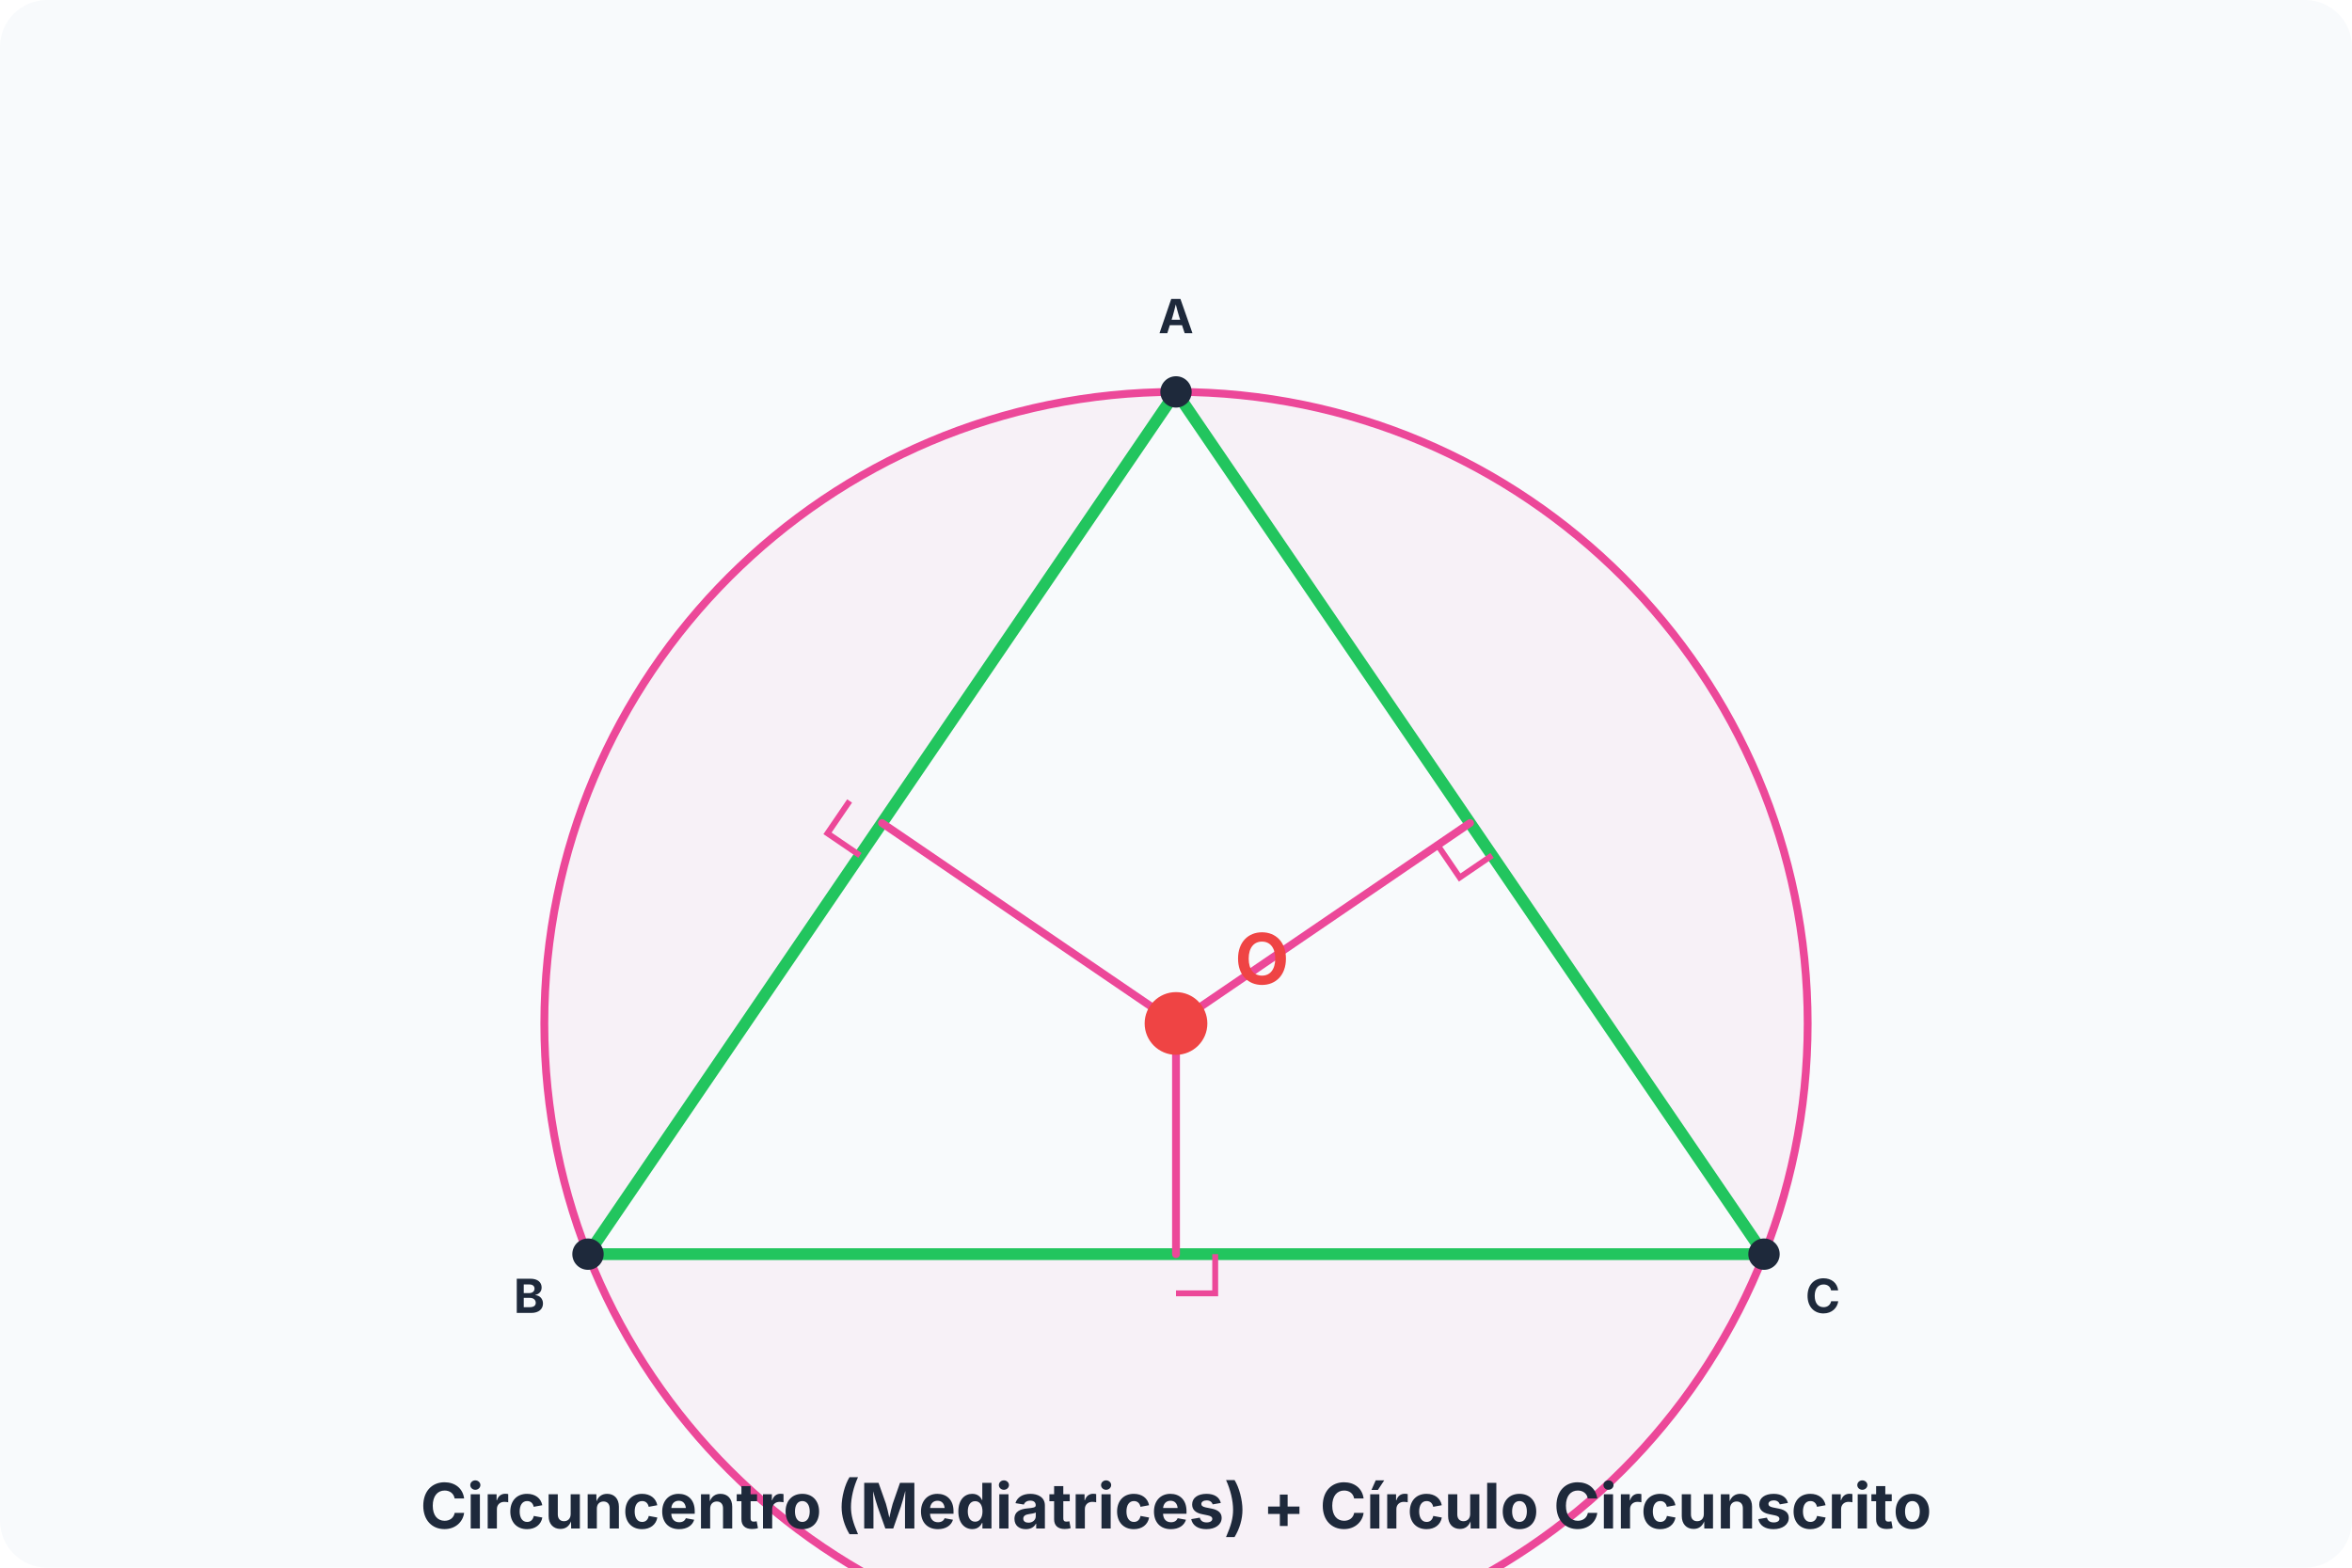
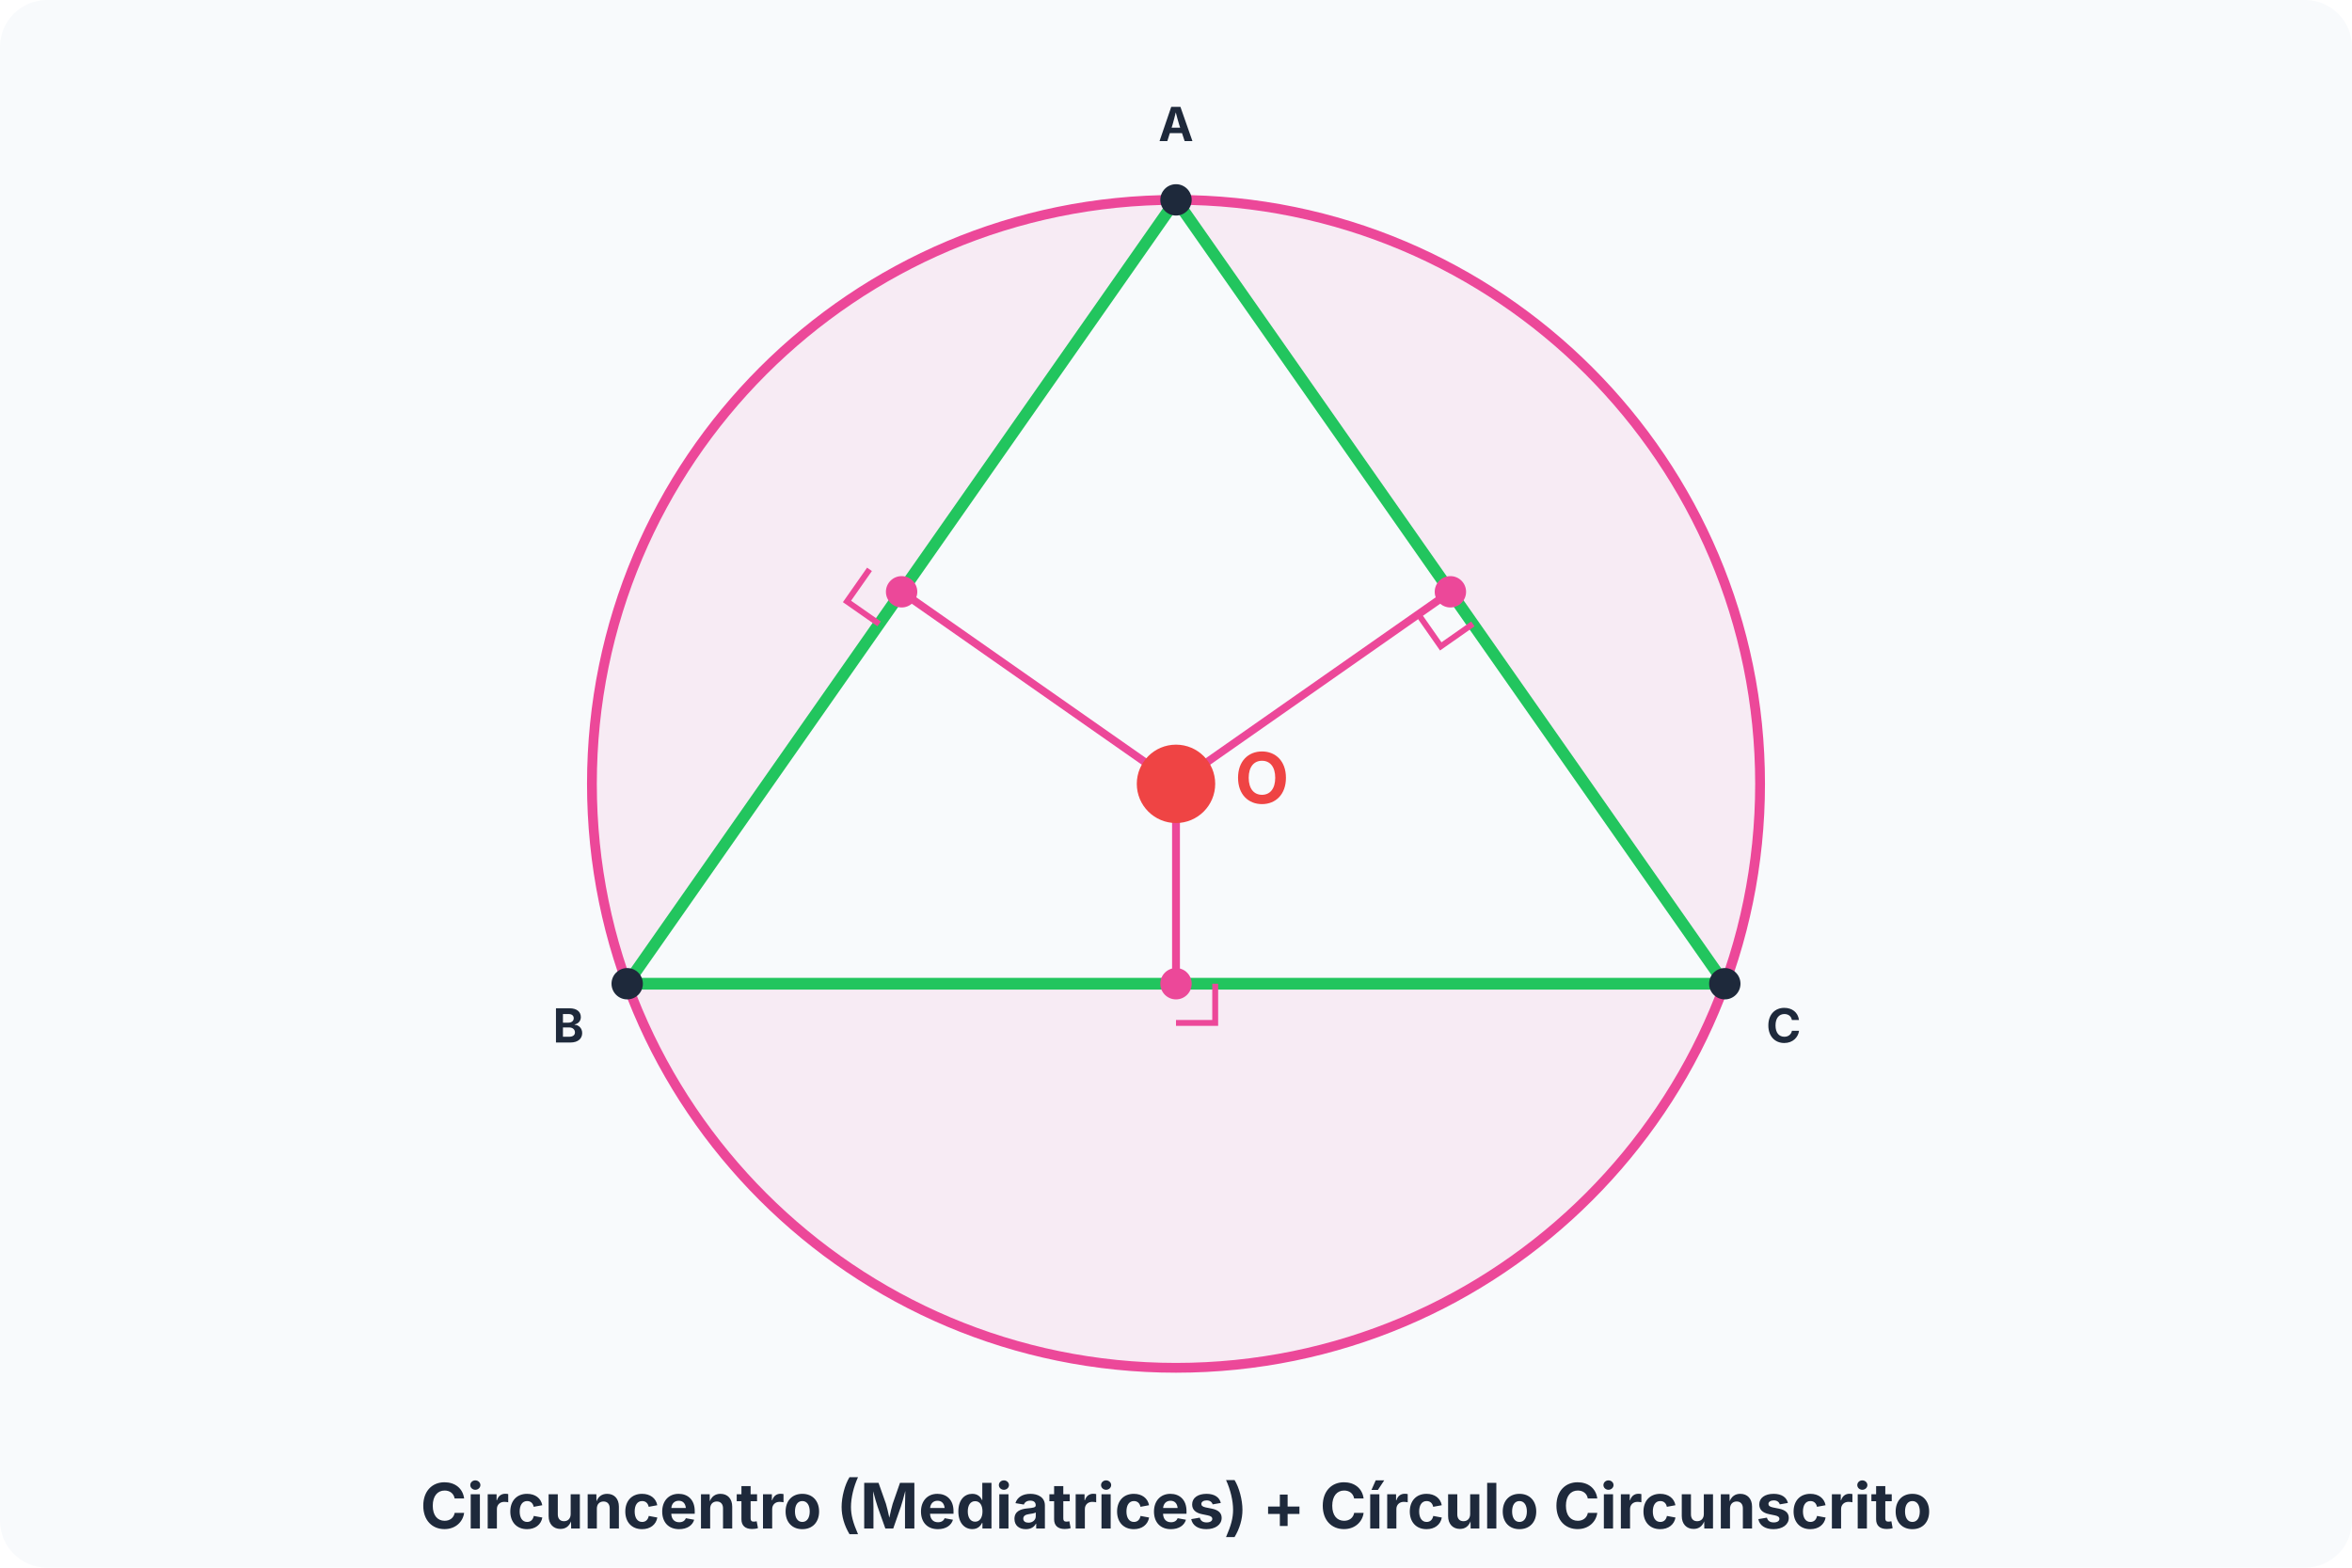
<svg xmlns="http://www.w3.org/2000/svg" viewBox="0 0 600 400" style="font-family: Inter, system-ui, sans-serif;">
  <rect width="600" height="400" fill="#f8fafc" rx="12" />
-   <circle cx="300.00" cy="261.14" r="161.14" fill="#ec4899" fill-opacity="0.05" stroke="#ec4899" stroke-width="2" />
-   <path d="M 300 100 L 150 320 L 450 320 Z" fill="#f8fafc" stroke="#22c55e" stroke-width="3" stroke-linejoin="round" />
-   <line x1="300.00" y1="261.14" x2="300.00" y2="320.00" stroke="#ec4899" stroke-width="2" stroke-linecap="round" />
-   <line x1="300.00" y1="261.14" x2="375.00" y2="210.00" stroke="#ec4899" stroke-width="2" stroke-linecap="round" />
-   <line x1="300.00" y1="261.14" x2="225.00" y2="210.00" stroke="#ec4899" stroke-width="2" stroke-linecap="round" />
-   <path d="M 310.00 320.00 L 310.00 330.00 L 300.00 330.00" fill="none" stroke="#ec4899" stroke-width="1.5" />
-   <path d="M 380.63 218.26 L 372.37 223.90 L 366.74 215.63" fill="none" stroke="#ec4899" stroke-width="1.5" />
-   <path d="M 219.37 218.26 L 211.10 212.63 L 216.74 204.37" fill="none" stroke="#ec4899" stroke-width="1.5" />
-   <circle cx="300.00" cy="261.14" r="8" fill="#ef4444" />
-   <text x="315.00" y="251.14" font-weight="bold" font-size="18" fill="#ef4444">O</text>
-   <circle cx="300.00" cy="100.00" r="4" fill="#1e293b" />
-   <text x="300.00" y="85.00" text-anchor="middle" font-weight="bold" fill="#1e293b">A</text>
-   <circle cx="150.00" cy="320.00" r="4" fill="#1e293b" />
-   <text x="135.00" y="335.00" text-anchor="middle" font-weight="bold" fill="#1e293b">B</text>
-   <circle cx="450.00" cy="320.00" r="4" fill="#1e293b" />
-   <text x="465.00" y="335.00" text-anchor="middle" font-weight="bold" fill="#1e293b">C</text>
+   <circle cx="300.00" cy="200.00" r="149.00" fill="#ec4899" fill-opacity="0.08" stroke="#ec4899" stroke-width="2.5" />
+   <path d="M 300.0 51.0 L 160.0 251.0 L 440.0 251.0 Z" fill="#f8fafc" stroke="#22c55e" stroke-width="3" stroke-linejoin="round" />
+   <line x1="300.00" y1="200.00" x2="300.00" y2="251.00" stroke="#ec4899" stroke-width="2" stroke-linecap="round" />
+   <line x1="300.00" y1="200.00" x2="370.00" y2="151.00" stroke="#ec4899" stroke-width="2" stroke-linecap="round" />
+   <line x1="300.00" y1="200.00" x2="230.00" y2="151.00" stroke="#ec4899" stroke-width="2" stroke-linecap="round" />
+   <path d="M 310.00 251.00 L 310.00 261.00 L 300.00 261.00" fill="none" stroke="#ec4899" stroke-width="1.5" />
+   <path d="M 375.73 159.19 L 367.54 164.93 L 361.81 156.73" fill="none" stroke="#ec4899" stroke-width="1.5" />
+   <path d="M 224.27 159.19 L 216.07 153.46 L 221.81 145.27" fill="none" stroke="#ec4899" stroke-width="1.5" />
+   <circle cx="300.0" cy="251.0" r="4" fill="#ec4899" />
+   <circle cx="370.0" cy="151.0" r="4" fill="#ec4899" />
+   <circle cx="230.0" cy="151.0" r="4" fill="#ec4899" />
+   <circle cx="300.00" cy="200.00" r="10" fill="#ef4444" />
+   <text x="315.00" y="205.00" font-weight="bold" font-size="18" fill="#ef4444">O</text>
+   <circle cx="300.00" cy="51.00" r="4" fill="#1e293b" />
+   <text x="300.00" y="36.00" text-anchor="middle" font-weight="bold" fill="#1e293b">A</text>
+   <circle cx="160.00" cy="251.00" r="4" fill="#1e293b" />
+   <text x="145.00" y="266.00" text-anchor="middle" font-weight="bold" fill="#1e293b">B</text>
+   <circle cx="440.00" cy="251.00" r="4" fill="#1e293b" />
+   <text x="455.00" y="266.00" text-anchor="middle" font-weight="bold" fill="#1e293b">C</text>
  <text x="300" y="390" text-anchor="middle" font-size="16" font-weight="bold" fill="#1e293b">Circuncentro (Mediatrices) + Círculo Circunscrito</text>
</svg>
